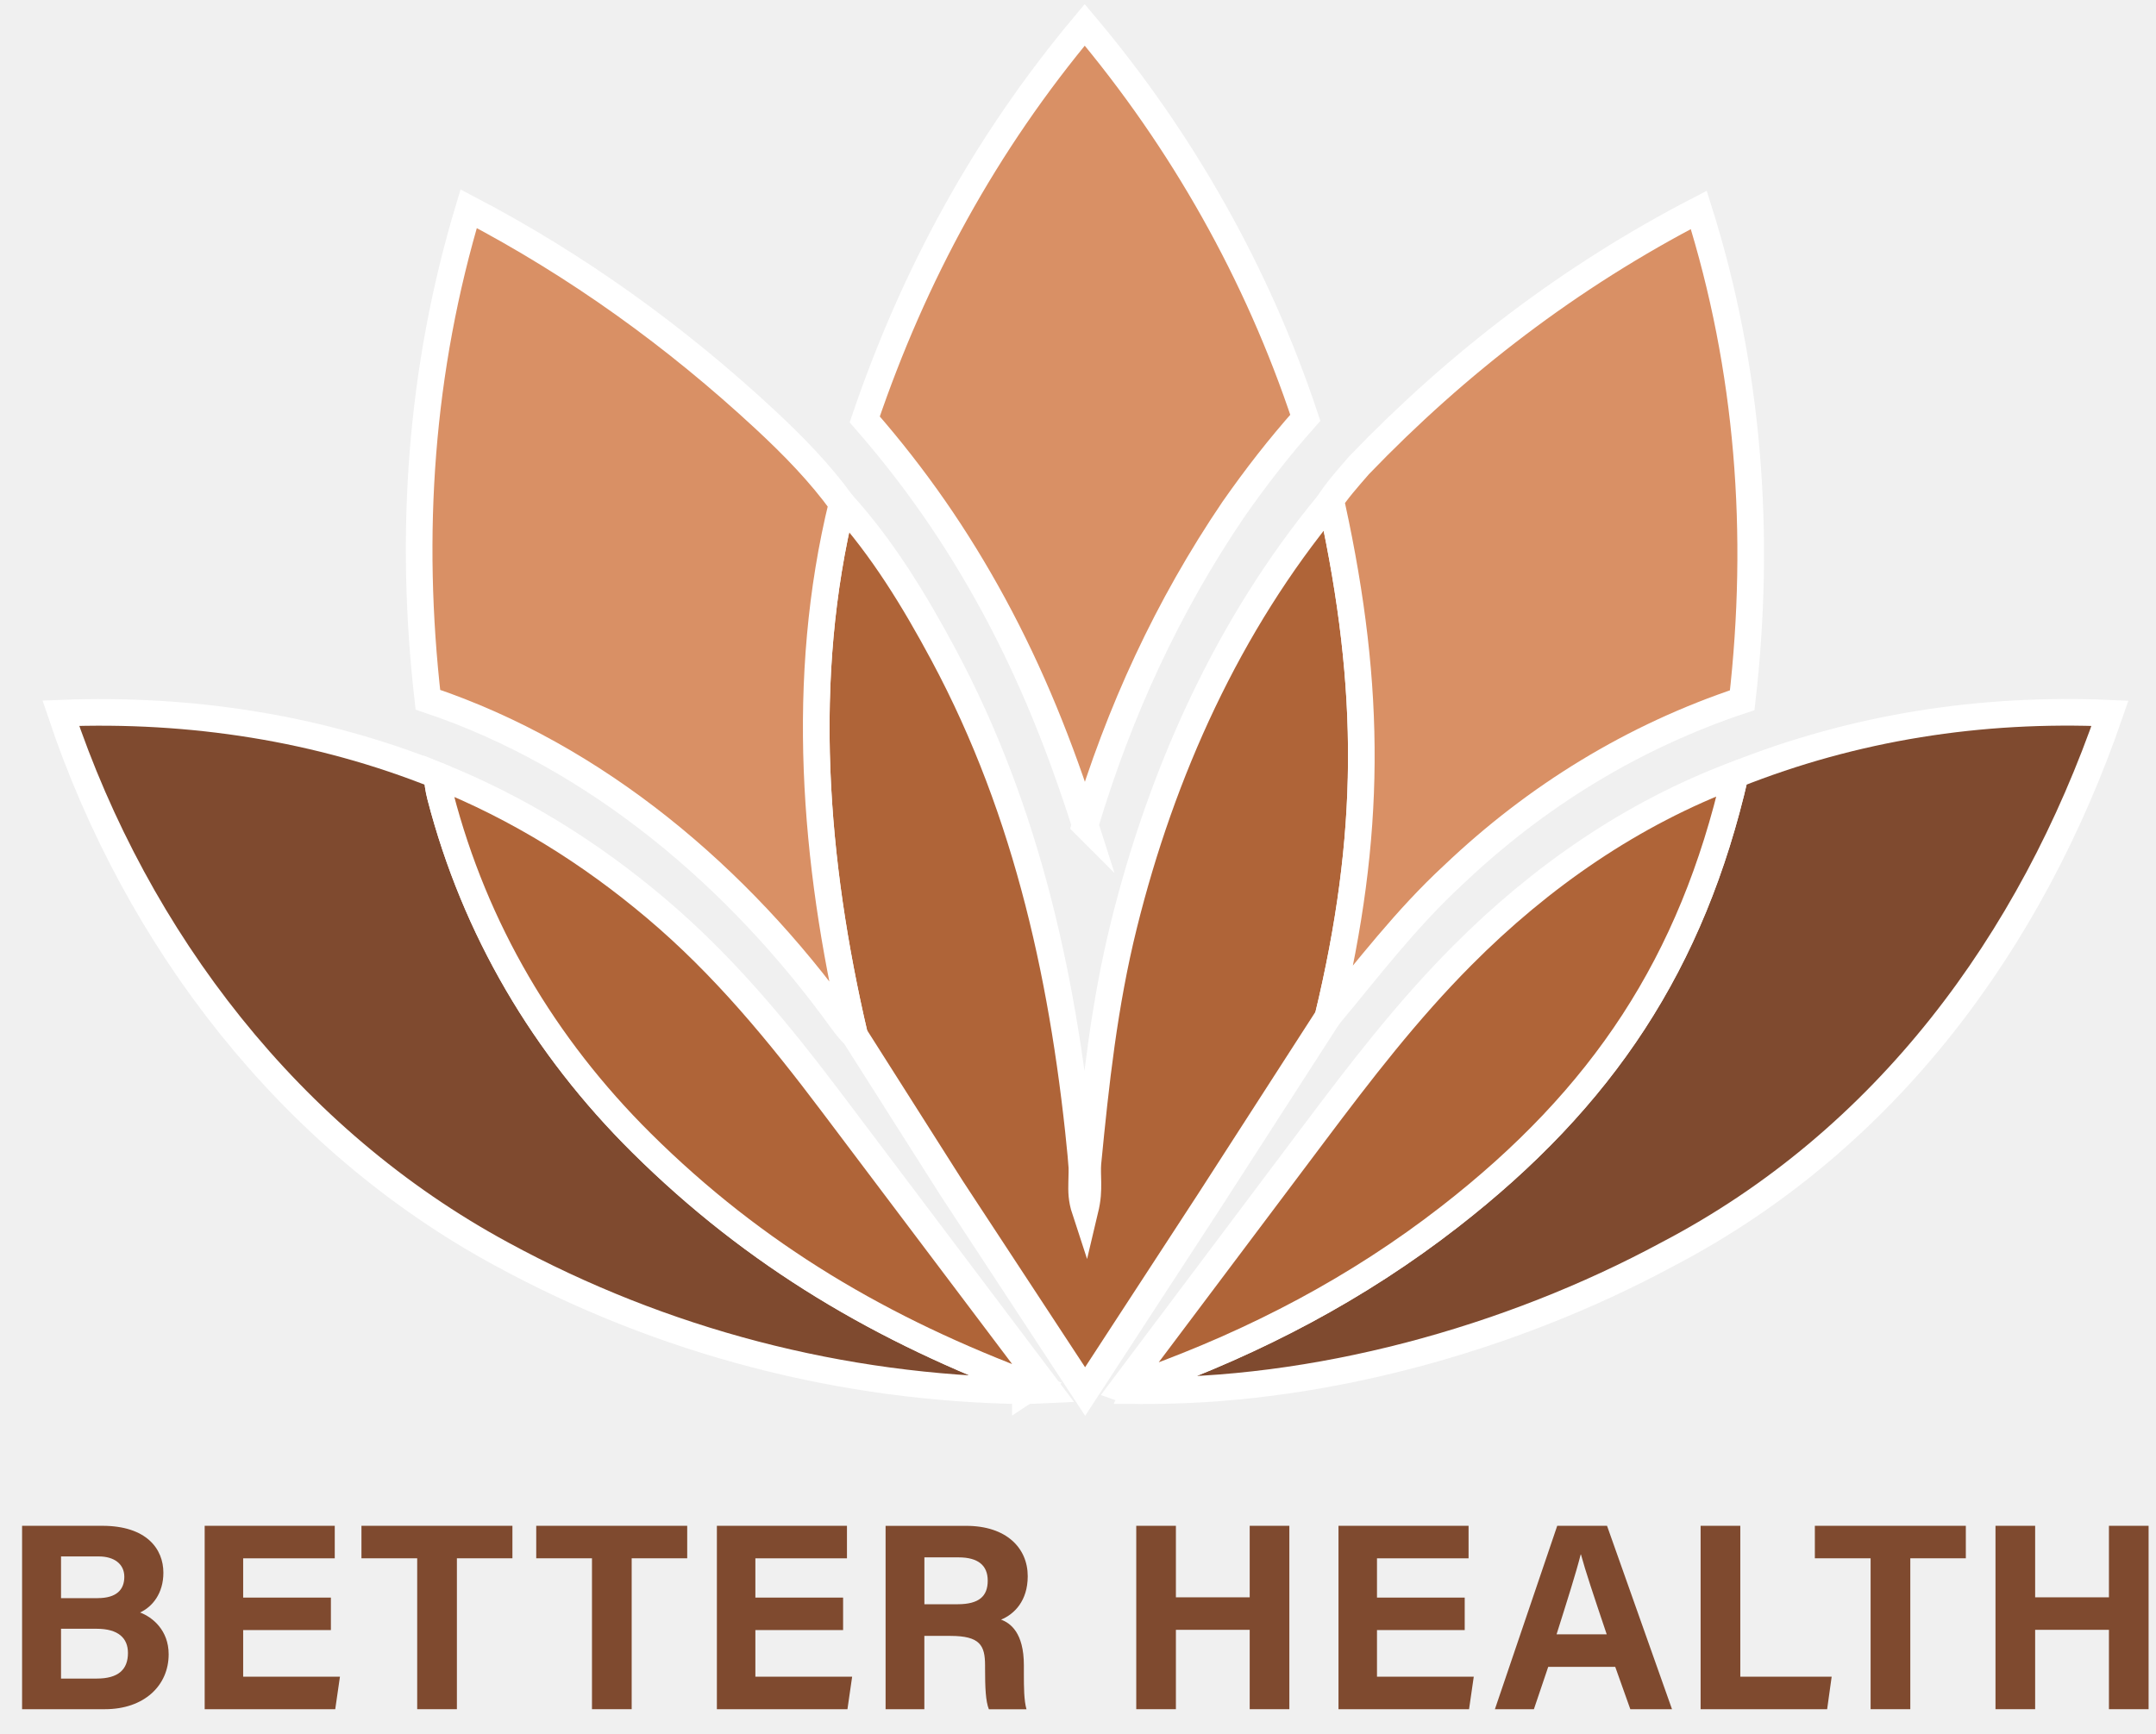
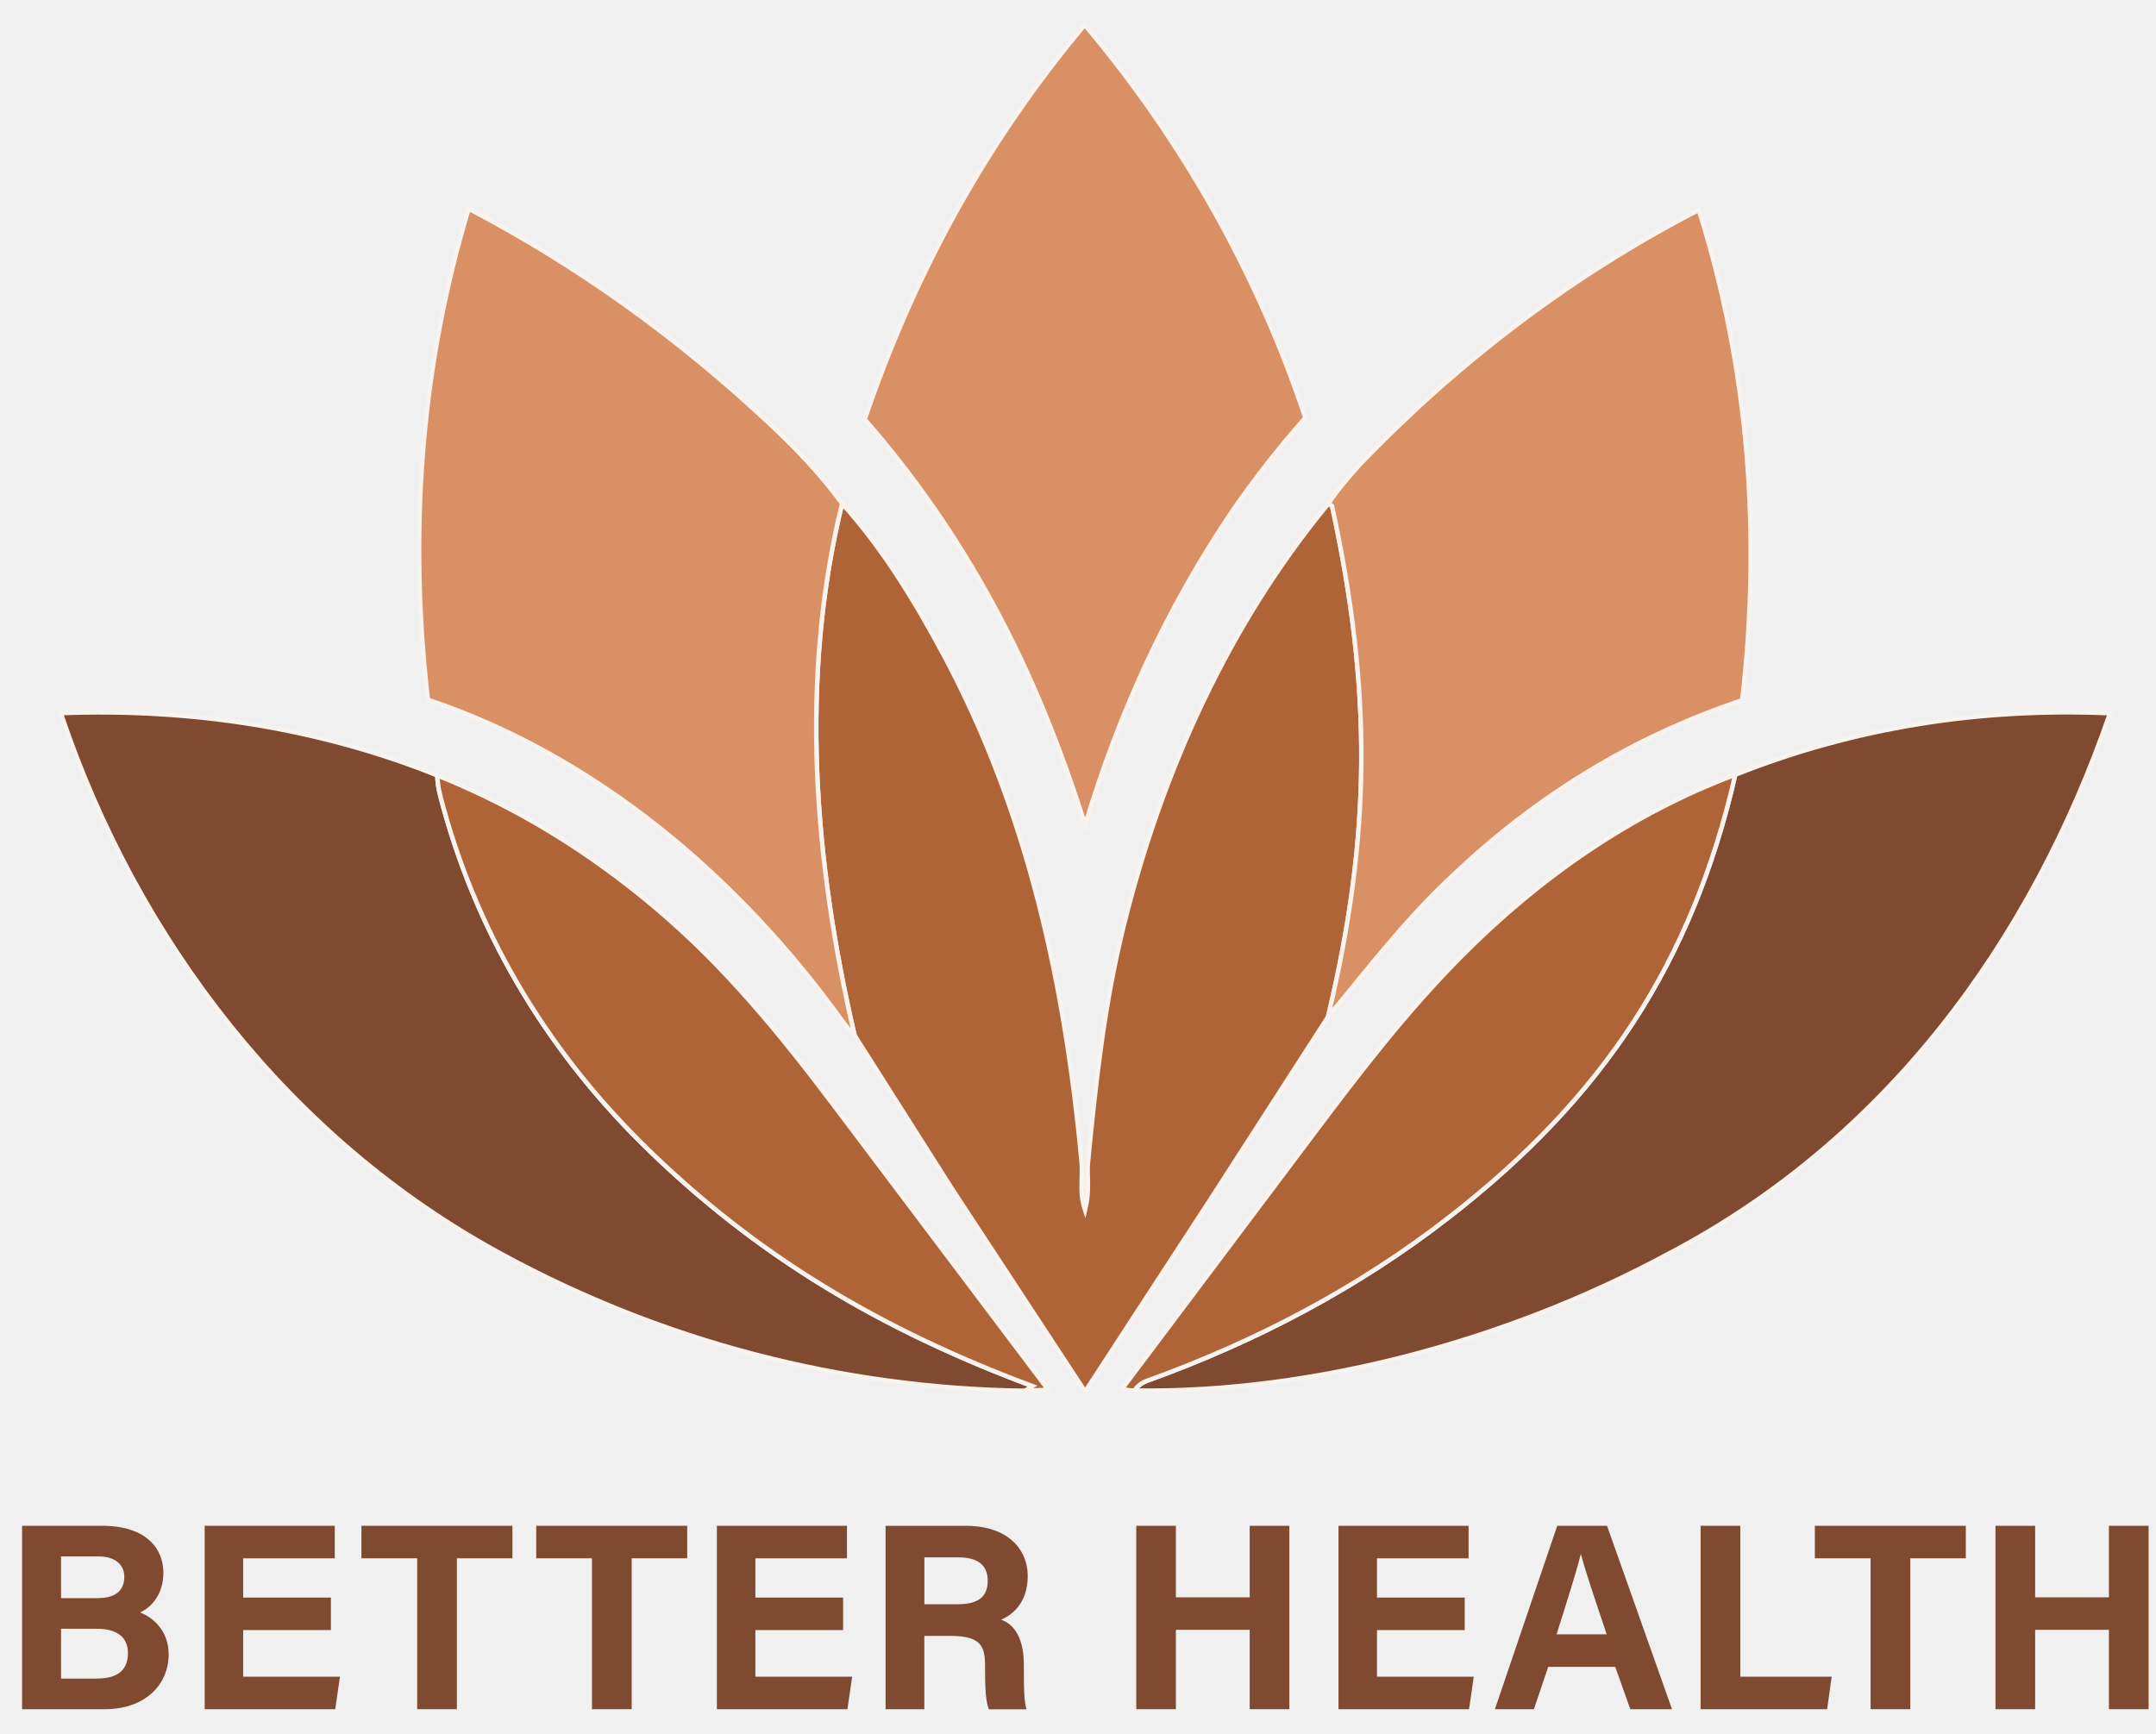
<svg xmlns="http://www.w3.org/2000/svg" id="Layer_1" data-name="Layer 1" viewBox="0 0 486.13 390.86">
  <defs>
    <style>
-       .cls-1, .cls-2 {
+       .cls-1 {
+         fill: #af6438;
+       }
+ 
+       .cls-1, .cls-2, .cls-3 {
+         stroke: #f8f3ee;
+         stroke-miterlimit: 10;
+       }
+ 
+       .cls-4, .cls-2 {
        fill: #7f4a2f;
      }

-       .cls-2, .cls-3, .cls-4 {
-         stroke: #fff;
-         stroke-miterlimit: 10;
-         stroke-width: 6px;
-       }
- 
      .cls-3 {
-         fill: #af6438;
-       }
- 
-       .cls-4 {
        fill: #d99065;
      }
    </style>
  </defs>
  <g>
-     <path class="cls-3" d="M243.89,262.31c.11,1.22.03,3.01,0,4.3-.04,2.02-.07,3.76.76,6.29.64-2.69.67-4.29.65-6.29-.02-1.28-.11-3.07,0-4.29,1.75-17.97,3.66-35.76,8.13-53.77,8.59-34.62,23.61-67.79,46.14-95.02l.78.57c9.01,41.51,8.9,74.3-.91,115.22l-26.74,41.49-28.03,43-30.1-45.86-21.88-34.47c-9.13-39.17-12.48-80.48-2.81-119.92,9.06,10.03,16.19,21.66,22.78,33.94,19.3,35.98,27.5,74.9,31.24,114.81Z" />
-     <path class="cls-4" d="M189.87,113.56c-9.67,39.44-6.32,80.75,2.81,119.92-.94-.93-1.89-2.04-2.87-3.4-23.18-32.13-55.25-59.53-93.33-72.28-4.27-37.25-1.77-74.34,9.19-110.73,24.61,12.88,46.62,28.8,66.65,47.36,6.61,6.13,12.55,12.24,17.55,19.13Z" />
+     <path class="cls-1" d="M243.89,262.31c.11,1.22.03,3.01,0,4.3-.04,2.02-.07,3.76.76,6.29.64-2.69.67-4.29.65-6.29-.02-1.28-.11-3.07,0-4.29,1.75-17.97,3.66-35.76,8.13-53.77,8.59-34.62,23.61-67.79,46.14-95.02l.78.57c9.01,41.51,8.9,74.3-.91,115.22l-26.74,41.49-28.03,43-30.1-45.86-21.88-34.47c-9.13-39.17-12.48-80.48-2.81-119.92,9.06,10.03,16.19,21.66,22.78,33.94,19.3,35.98,27.5,74.9,31.24,114.81Z" />
+     <path class="cls-3" d="M189.87,113.56c-9.67,39.44-6.32,80.75,2.81,119.92-.94-.93-1.89-2.04-2.87-3.4-23.18-32.13-55.25-59.53-93.33-72.28-4.27-37.25-1.77-74.34,9.19-110.73,24.61,12.88,46.62,28.8,66.65,47.36,6.61,6.13,12.55,12.24,17.55,19.13Z" />
    <path class="cls-2" d="M98.59,174.86c.04,1.43.25,2.96.7,4.71,7.77,29.98,23.37,56.37,45.36,78.19,25.77,25.56,54.41,42.25,88.14,54.83l-1.6,1.06c-41.47-.55-81.83-11.12-118.01-30.8-47.65-25.78-82.3-70.82-99.46-122.02,29.33-1.15,58.21,3.33,84.87,14.03Z" />
    <path class="cls-2" d="M255.85,313.59c.38-.8,1.5-1.73,2.71-2.17,24.68-8.92,47.53-20.89,68.26-36.99,34.58-26.87,54.71-57.26,64.45-99.71,26.84-10.69,55.23-15.14,84.48-13.87-17.79,51.64-50.67,96.34-99.72,121.98-35.92,19.39-79.71,31.35-120.17,30.76Z" />
-     <path class="cls-4" d="M299.43,229.32c9.81-40.92,9.93-73.71.91-115.22l-.78-.57c1.93-2.98,4.22-5.54,6.89-8.62,22.16-23.05,47.59-42.57,76.59-57.57,11.3,35.81,14.08,73.11,9.79,110.57-24.58,8.18-46.44,21.61-65.14,39.4-10.75,9.94-19.19,21.11-28.26,32.01Z" />
-     <path class="cls-4" d="M244.69,186.04c-5.67-17.79-12.11-33.88-20.78-49.84-8.15-14.99-17.54-28.58-28.93-41.62,11.02-32.43,27.04-62.03,49.6-88.98,22.01,26.14,38.96,56.18,49.74,88.62-6.05,6.82-11.08,13.32-16.19,20.61-14.84,21.9-25.76,45.52-33.45,71.2Z" />
-     <path class="cls-3" d="M391.26,174.72c-9.74,42.46-29.87,72.84-64.45,99.71-20.72,16.11-43.57,28.07-68.26,36.99-1.21.44-2.33,1.37-2.71,2.17-1.23-.02-2.12-.17-2.8-.42l43.16-57.44c10.65-14.18,20.99-27.66,33.5-40.24,17.71-17.81,38.31-32.06,61.55-40.78Z" />
-     <path class="cls-3" d="M231.2,313.65l1.6-1.06c-33.73-12.58-62.37-29.27-88.14-54.83-21.99-21.81-37.59-48.21-45.36-78.19-.45-1.75-.66-3.28-.7-4.71,18.21,7.31,34.31,17.32,49.22,29.9,15.43,13.02,27.79,28.09,39.94,44.21l48.58,64.44-5.14.23Z" />
+     <path class="cls-3" d="M299.43,229.32c9.81-40.92,9.93-73.71.91-115.22l-.78-.57c1.93-2.98,4.22-5.54,6.89-8.62,22.16-23.05,47.59-42.57,76.59-57.57,11.3,35.81,14.08,73.11,9.79,110.57-24.58,8.18-46.44,21.61-65.14,39.4-10.75,9.94-19.19,21.11-28.26,32.01Z" />
+     <path class="cls-3" d="M244.69,186.04c-5.67-17.79-12.11-33.88-20.78-49.84-8.15-14.99-17.54-28.58-28.93-41.62,11.02-32.43,27.04-62.03,49.6-88.98,22.01,26.14,38.96,56.18,49.74,88.62-6.05,6.82-11.08,13.32-16.19,20.61-14.84,21.9-25.76,45.52-33.45,71.2Z" />
+     <path class="cls-1" d="M391.26,174.72c-9.74,42.46-29.87,72.84-64.45,99.71-20.72,16.11-43.57,28.07-68.26,36.99-1.21.44-2.33,1.37-2.71,2.17-1.23-.02-2.12-.17-2.8-.42l43.16-57.44c10.65-14.18,20.99-27.66,33.5-40.24,17.71-17.81,38.31-32.06,61.55-40.78Z" />
+     <path class="cls-1" d="M231.2,313.65l1.6-1.06c-33.73-12.58-62.37-29.27-88.14-54.83-21.99-21.81-37.59-48.21-45.36-78.19-.45-1.75-.66-3.28-.7-4.71,18.21,7.31,34.31,17.32,49.22,29.9,15.43,13.02,27.79,28.09,39.94,44.21l48.58,64.44-5.14.23Z" />
  </g>
  <g>
-     <path class="cls-1" d="M4.98,344.09h18.07c9.99,0,13.79,5.21,13.79,10.58,0,4.66-2.47,7.69-5.26,8.97,2.79,1.05,6.45,3.99,6.45,9.43,0,7.08-5.56,12.38-14.36,12.38H4.98v-41.36ZM22.03,360.4c4.25,0,6-1.91,6-4.81s-2.3-4.59-5.75-4.59h-8.52v9.41h8.27ZM13.76,378.54h8.07c4.83,0,7.02-2.02,7.02-5.77,0-3.33-2.15-5.46-7.07-5.46h-8.02v11.23Z" />
-     <path class="cls-1" d="M74.61,367.61h-19.78v10.51h21.82l-1.06,7.33h-29.44v-41.36h29.33v7.33h-20.65v8.86h19.78v7.33Z" />
-     <path class="cls-1" d="M94.07,351.42h-12.57v-7.33h34.04v7.33h-12.52v34.03h-8.95v-34.03Z" />
-     <path class="cls-1" d="M133.48,351.42h-12.57v-7.33h34.04v7.33h-12.52v34.03h-8.95v-34.03Z" />
-     <path class="cls-1" d="M190.1,367.61h-19.78v10.51h21.82l-1.06,7.33h-29.44v-41.36h29.33v7.33h-20.65v8.86h19.78v7.33Z" />
-     <path class="cls-1" d="M208.42,368.9v16.56h-8.74v-41.36h18.18c9.02,0,13.87,4.97,13.87,11.36,0,5.55-3.02,8.56-6.01,9.79,2.05.76,5.14,2.89,5.14,10.29v2.04c0,2.78.02,5.95.59,7.89h-8.48c-.73-1.8-.86-4.9-.86-9.29v-.6c0-4.52-1.14-6.66-7.81-6.66h-5.88ZM208.42,361.78h7.5c4.9,0,6.79-1.86,6.79-5.32s-2.2-5.25-6.57-5.25h-7.71v10.57Z" />
-     <path class="cls-1" d="M256.2,344.09h8.94v16.13h16.64v-16.13h8.94v41.36h-8.94v-17.9h-16.64v17.9h-8.94v-41.36Z" />
-     <path class="cls-1" d="M330.26,367.61h-19.78v10.51h21.82l-1.06,7.33h-29.44v-41.36h29.33v7.33h-20.65v8.86h19.78v7.33Z" />
-     <path class="cls-1" d="M349.09,375.9l-3.23,9.55h-8.79l14.05-41.36h11.23l14.65,41.36h-9.4l-3.4-9.55h-15.11ZM362.28,368.57c-2.94-8.73-4.81-14.31-5.81-18.02h-.06c-1.02,4.08-3.09,10.57-5.44,18.02h11.31Z" />
-     <path class="cls-1" d="M383.46,344.09h8.94v34.03h20.6l-1.02,7.33h-28.53v-41.36Z" />
-     <path class="cls-1" d="M421.78,351.42h-12.57v-7.33h34.04v7.33h-12.52v34.03h-8.95v-34.03Z" />
-     <path class="cls-1" d="M449.94,344.09h8.94v16.13h16.64v-16.13h8.94v41.36h-8.94v-17.9h-16.64v17.9h-8.94v-41.36Z" />
+     <path class="cls-4" d="M4.98,344.09h18.07c9.99,0,13.79,5.21,13.79,10.58,0,4.66-2.47,7.69-5.26,8.97,2.79,1.05,6.45,3.99,6.45,9.43,0,7.08-5.56,12.38-14.36,12.38H4.98v-41.36ZM22.03,360.4c4.25,0,6-1.91,6-4.81s-2.3-4.59-5.75-4.59h-8.52v9.41h8.27ZM13.76,378.54h8.07c4.83,0,7.02-2.02,7.02-5.77,0-3.33-2.15-5.46-7.07-5.46h-8.02v11.23Z" />
+     <path class="cls-4" d="M74.61,367.61h-19.78v10.51h21.82l-1.06,7.33h-29.44v-41.36h29.33v7.33h-20.65v8.86h19.78v7.33Z" />
+     <path class="cls-4" d="M94.07,351.42h-12.57v-7.33h34.04v7.33h-12.52v34.03h-8.95v-34.03Z" />
+     <path class="cls-4" d="M133.48,351.42h-12.57v-7.33h34.04v7.33h-12.52v34.03h-8.95v-34.03Z" />
+     <path class="cls-4" d="M190.1,367.61h-19.78v10.51h21.82l-1.06,7.33h-29.44v-41.36h29.33v7.33h-20.65v8.86h19.78v7.33Z" />
+     <path class="cls-4" d="M208.42,368.9v16.56h-8.74v-41.36h18.18c9.02,0,13.87,4.97,13.87,11.36,0,5.55-3.02,8.56-6.01,9.79,2.05.76,5.14,2.89,5.14,10.29v2.04c0,2.78.02,5.95.59,7.89h-8.48c-.73-1.8-.86-4.9-.86-9.29v-.6c0-4.52-1.14-6.66-7.81-6.66h-5.88ZM208.42,361.78h7.5c4.9,0,6.79-1.86,6.79-5.32s-2.2-5.25-6.57-5.25h-7.71v10.57Z" />
+     <path class="cls-4" d="M256.2,344.09h8.94v16.13h16.64v-16.13h8.94v41.36h-8.94v-17.9h-16.64v17.9h-8.94v-41.36Z" />
+     <path class="cls-4" d="M330.26,367.61h-19.78v10.51h21.82l-1.06,7.33h-29.44v-41.36h29.33v7.33h-20.65v8.86h19.78v7.33Z" />
+     <path class="cls-4" d="M349.09,375.9l-3.23,9.55h-8.79l14.05-41.36h11.23l14.65,41.36h-9.4l-3.4-9.55h-15.11ZM362.28,368.57c-2.94-8.73-4.81-14.31-5.81-18.02h-.06c-1.02,4.08-3.09,10.57-5.44,18.02h11.31Z" />
+     <path class="cls-4" d="M383.46,344.09h8.94v34.03h20.6l-1.02,7.33h-28.53v-41.36Z" />
+     <path class="cls-4" d="M421.78,351.42h-12.57v-7.33h34.04v7.33h-12.52v34.03h-8.95v-34.03Z" />
+     <path class="cls-4" d="M449.94,344.09h8.94v16.13h16.64v-16.13h8.94v41.36h-8.94v-17.9h-16.64v17.9h-8.94v-41.36Z" />
  </g>
</svg>
